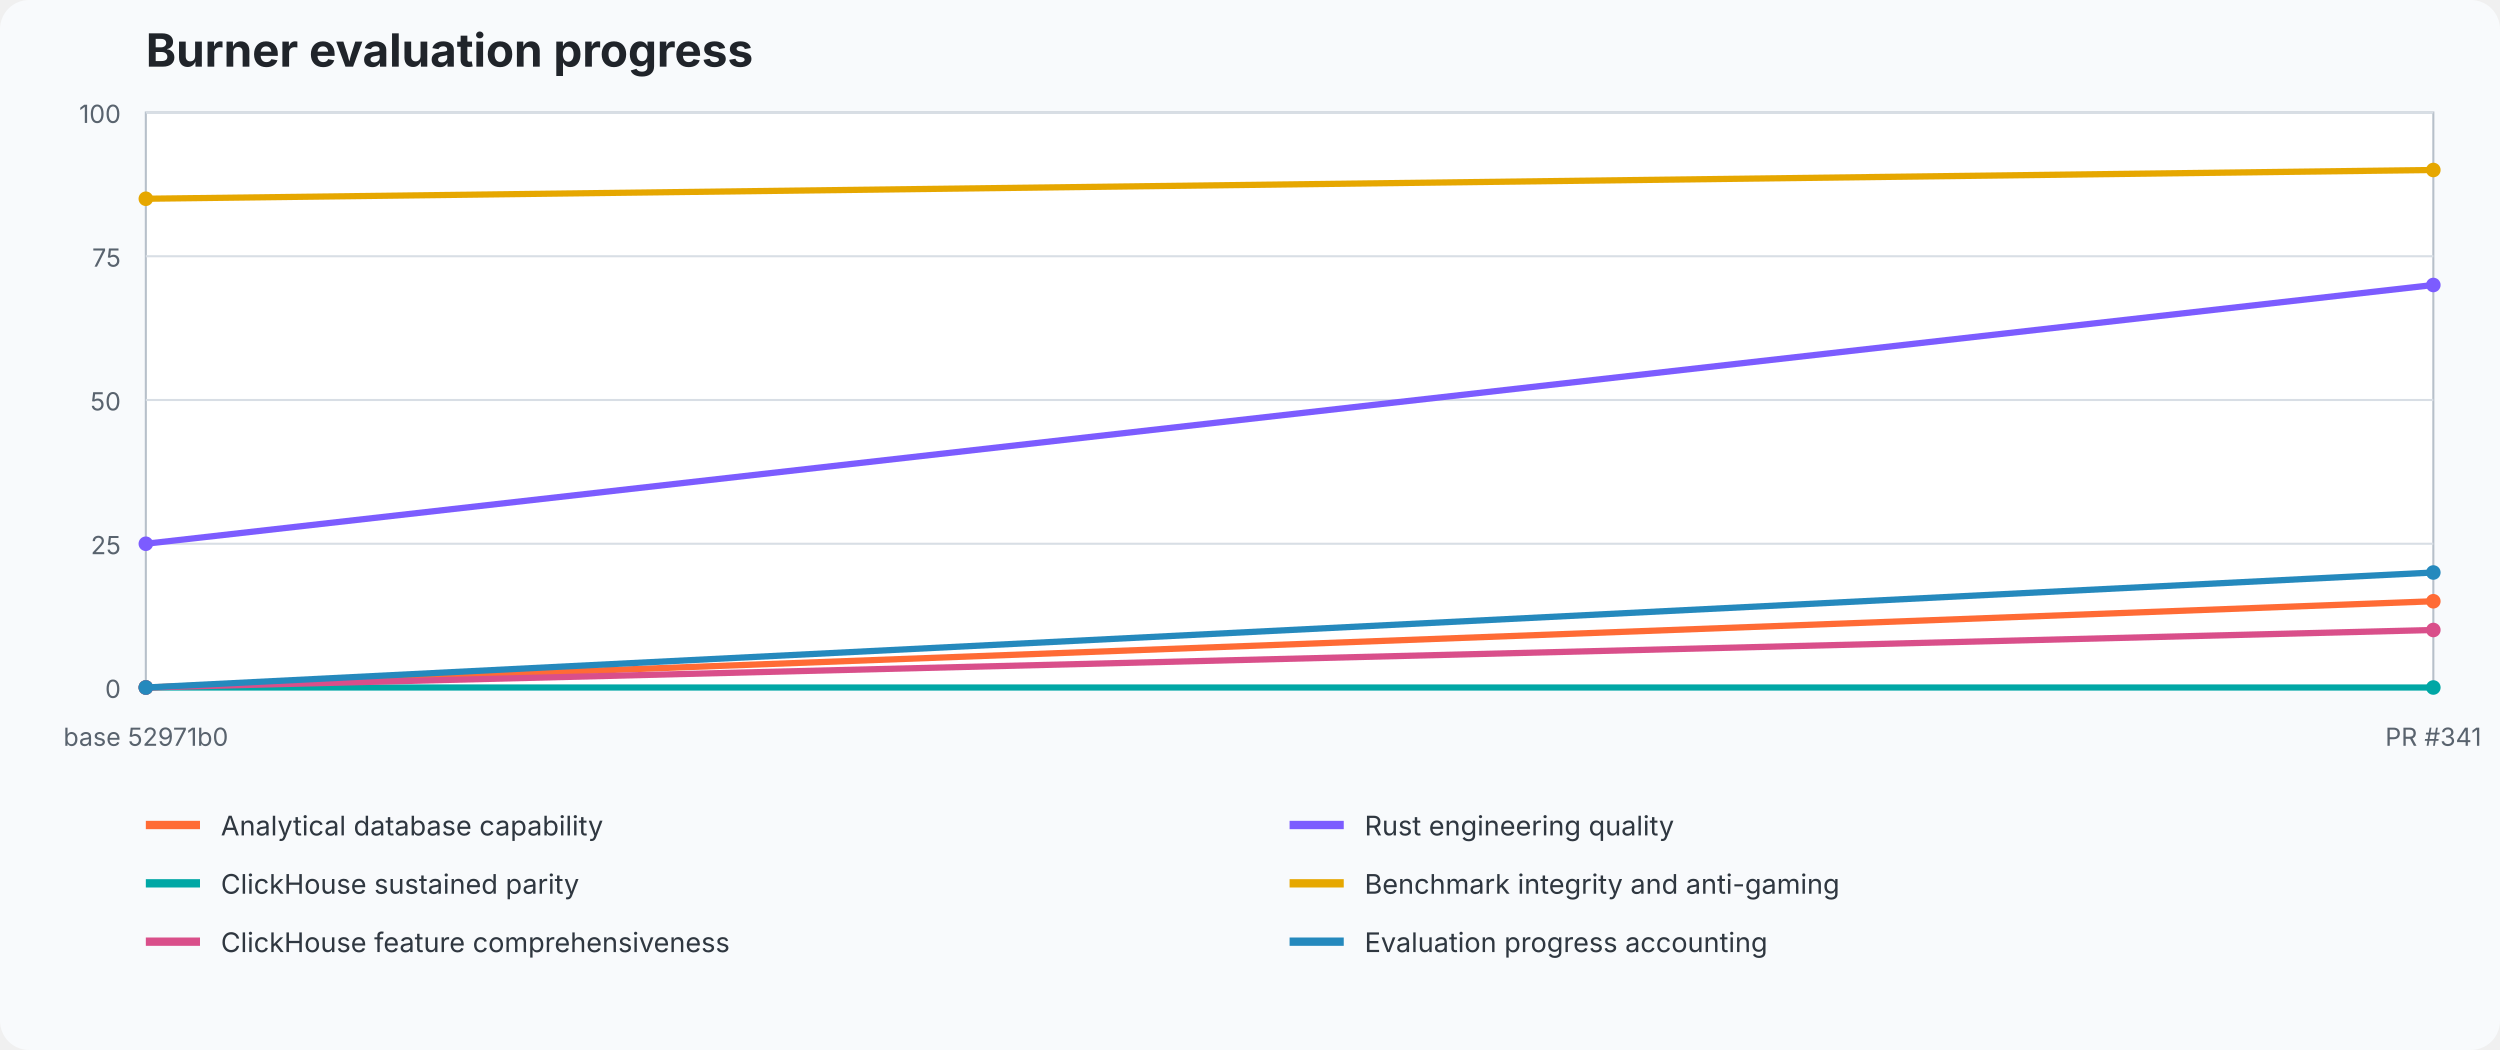
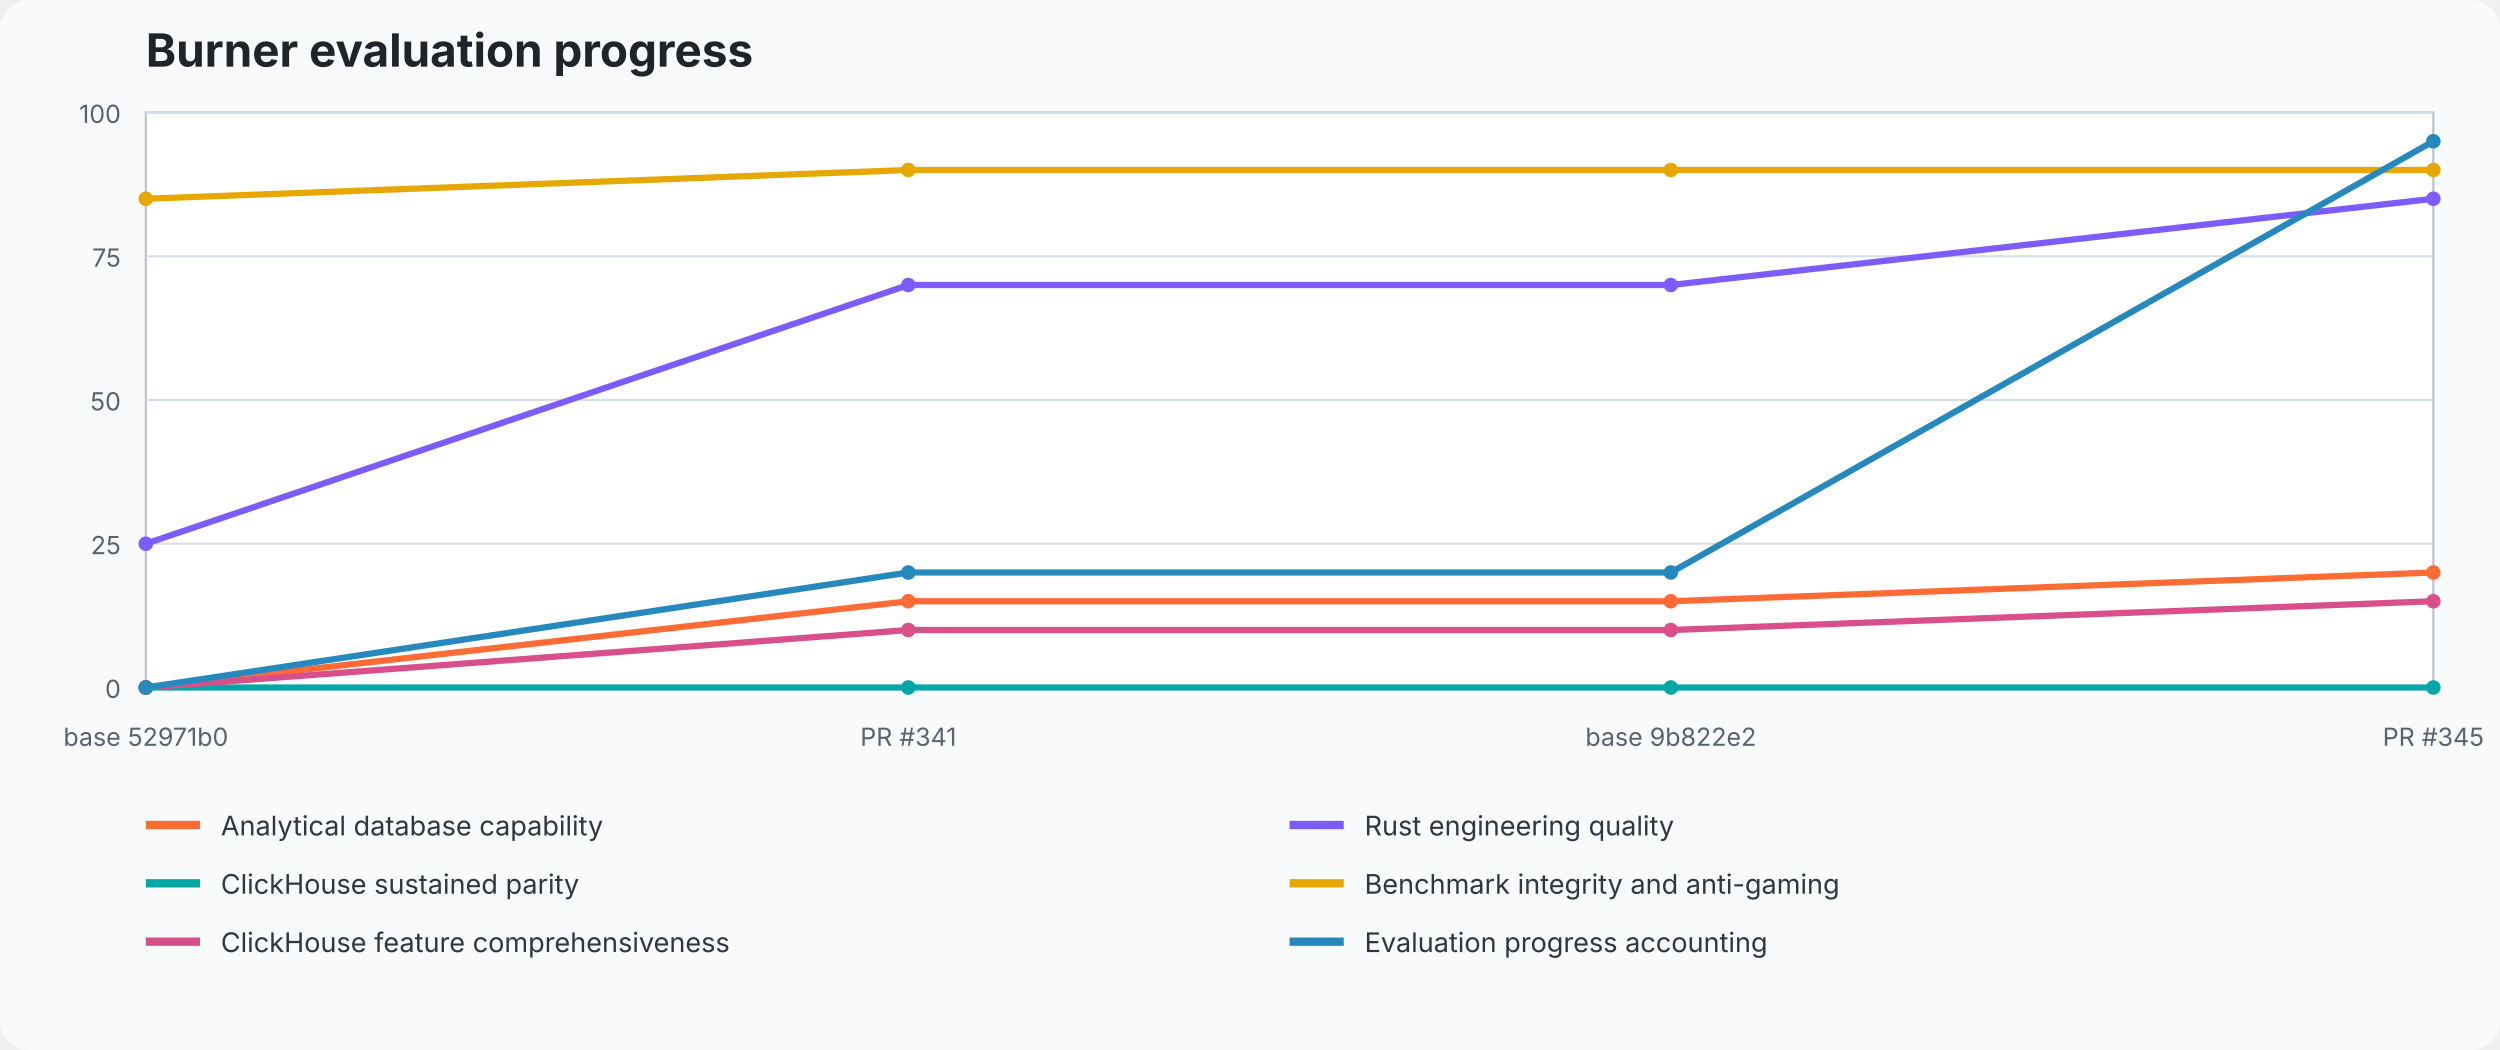
<svg xmlns="http://www.w3.org/2000/svg" width="1200" height="504" viewBox="0 0 1200 504" role="img" aria-labelledby="title desc">
  <style>text{font-family:ui-sans-serif,system-ui,-apple-system,BlinkMacSystemFont,"Segoe UI",sans-serif}.title{font-size:22px;font-weight:700;fill:#20242a}.axis{font-size:12px;fill:#59636e}.legend{font-size:13px;fill:#2f3740}.grid{stroke:#d8dee5;stroke-width:1}.plot{fill:#fff;stroke:#b7c0ca}</style>
  <rect width="100%" height="100%" fill="#f8fafc" rx="14" />
  <text x="70" y="32" class="title">Burner evaluation progress</text>
  <rect x="70" y="54" width="1098" height="276" class="plot" />
  <line x1="70" y1="330" x2="1168" y2="330" class="grid" />
  <text x="58" y="335" text-anchor="end" class="axis">0</text>
  <line x1="70" y1="261" x2="1168" y2="261" class="grid" />
  <text x="58" y="266" text-anchor="end" class="axis">25</text>
  <line x1="70" y1="192" x2="1168" y2="192" class="grid" />
  <text x="58" y="197" text-anchor="end" class="axis">50</text>
  <line x1="70" y1="123" x2="1168" y2="123" class="grid" />
  <text x="58" y="128" text-anchor="end" class="axis">75</text>
  <line x1="70" y1="54" x2="1168" y2="54" class="grid" />
  <text x="58" y="59" text-anchor="end" class="axis">100</text>
-   <polyline points="70.0,330.0 1168.0,288.6" fill="none" stroke="#ff6b35" stroke-width="3" stroke-linejoin="round" stroke-linecap="round" />
+   <polyline points="70.0,330.0 436.0,288.6 802.0,288.6 1168.0,274.8" fill="none" stroke="#ff6b35" stroke-width="3" stroke-linejoin="round" stroke-linecap="round" />
  <circle cx="70.0" cy="330.0" r="3.5" fill="#ff6b35" />
-   <circle cx="1168.0" cy="288.6" r="3.5" fill="#ff6b35" />
-   <polyline points="70.0,261.0 1168.0,136.8" fill="none" stroke="#7c5cff" stroke-width="3" stroke-linejoin="round" stroke-linecap="round" />
+   <circle cx="436.0" cy="288.6" r="3.5" fill="#ff6b35" />
+   <circle cx="802.0" cy="288.6" r="3.5" fill="#ff6b35" />
+   <circle cx="1168.0" cy="274.8" r="3.5" fill="#ff6b35" />
+   <polyline points="70.0,261.0 436.0,136.8 802.0,136.8 1168.0,95.4" fill="none" stroke="#7c5cff" stroke-width="3" stroke-linejoin="round" stroke-linecap="round" />
  <circle cx="70.0" cy="261.0" r="3.5" fill="#7c5cff" />
-   <circle cx="1168.0" cy="136.8" r="3.5" fill="#7c5cff" />
-   <polyline points="70.0,330.0 1168.0,330.0" fill="none" stroke="#00a7a5" stroke-width="3" stroke-linejoin="round" stroke-linecap="round" />
+   <circle cx="436.0" cy="136.8" r="3.5" fill="#7c5cff" />
+   <circle cx="802.0" cy="136.8" r="3.5" fill="#7c5cff" />
+   <circle cx="1168.0" cy="95.4" r="3.5" fill="#7c5cff" />
+   <polyline points="70.0,330.0 436.0,330.0 802.0,330.0 1168.0,330.0" fill="none" stroke="#00a7a5" stroke-width="3" stroke-linejoin="round" stroke-linecap="round" />
  <circle cx="70.0" cy="330.0" r="3.5" fill="#00a7a5" />
+   <circle cx="436.0" cy="330.0" r="3.5" fill="#00a7a5" />
+   <circle cx="802.0" cy="330.0" r="3.5" fill="#00a7a5" />
  <circle cx="1168.0" cy="330.0" r="3.5" fill="#00a7a5" />
-   <polyline points="70.0,95.4 1168.0,81.6" fill="none" stroke="#e6a700" stroke-width="3" stroke-linejoin="round" stroke-linecap="round" />
+   <polyline points="70.0,95.4 436.0,81.6 802.0,81.6 1168.0,81.6" fill="none" stroke="#e6a700" stroke-width="3" stroke-linejoin="round" stroke-linecap="round" />
  <circle cx="70.0" cy="95.4" r="3.5" fill="#e6a700" />
+   <circle cx="436.0" cy="81.6" r="3.5" fill="#e6a700" />
+   <circle cx="802.0" cy="81.6" r="3.5" fill="#e6a700" />
  <circle cx="1168.0" cy="81.6" r="3.5" fill="#e6a700" />
-   <polyline points="70.0,330.0 1168.0,302.4" fill="none" stroke="#d94f8a" stroke-width="3" stroke-linejoin="round" stroke-linecap="round" />
+   <polyline points="70.0,330.0 436.0,302.4 802.0,302.4 1168.0,288.6" fill="none" stroke="#d94f8a" stroke-width="3" stroke-linejoin="round" stroke-linecap="round" />
  <circle cx="70.0" cy="330.0" r="3.5" fill="#d94f8a" />
-   <circle cx="1168.0" cy="302.4" r="3.5" fill="#d94f8a" />
-   <polyline points="70.0,330.0 1168.0,274.8" fill="none" stroke="#2589bd" stroke-width="3" stroke-linejoin="round" stroke-linecap="round" />
+   <circle cx="436.0" cy="302.4" r="3.5" fill="#d94f8a" />
+   <circle cx="802.0" cy="302.4" r="3.5" fill="#d94f8a" />
+   <circle cx="1168.0" cy="288.6" r="3.5" fill="#d94f8a" />
+   <polyline points="70.0,330.0 436.0,274.8 802.0,274.8 1168.0,67.8" fill="none" stroke="#2589bd" stroke-width="3" stroke-linejoin="round" stroke-linecap="round" />
  <circle cx="70.0" cy="330.0" r="3.5" fill="#2589bd" />
-   <circle cx="1168.0" cy="274.8" r="3.5" fill="#2589bd" />
+   <circle cx="436.0" cy="274.8" r="3.5" fill="#2589bd" />
+   <circle cx="802.0" cy="274.8" r="3.5" fill="#2589bd" />
+   <circle cx="1168.0" cy="67.8" r="3.5" fill="#2589bd" />
  <text x="70" y="358" text-anchor="middle" class="axis">base 52971b0</text>
-   <text x="1168" y="358" text-anchor="middle" class="axis">PR #341</text>
+   <text x="436" y="358" text-anchor="middle" class="axis">PR #341</text>
+   <text x="802" y="358" text-anchor="middle" class="axis">base 9b822e2</text>
+   <text x="1168" y="358" text-anchor="middle" class="axis">PR #345</text>
  <line x1="70" y1="396" x2="96" y2="396" stroke="#ff6b35" stroke-width="4" />
  <text x="106" y="401" class="legend">Analytical database capability</text>
  <line x1="619" y1="396" x2="645" y2="396" stroke="#7c5cff" stroke-width="4" />
  <text x="655" y="401" class="legend">Rust engineering quality</text>
  <line x1="70" y1="424" x2="96" y2="424" stroke="#00a7a5" stroke-width="4" />
  <text x="106" y="429" class="legend">ClickHouse sustained parity</text>
  <line x1="619" y1="424" x2="645" y2="424" stroke="#e6a700" stroke-width="4" />
  <text x="655" y="429" class="legend">Benchmark integrity and anti-gaming</text>
  <line x1="70" y1="452" x2="96" y2="452" stroke="#d94f8a" stroke-width="4" />
  <text x="106" y="457" class="legend">ClickHouse feature comprehensiveness</text>
  <line x1="619" y1="452" x2="645" y2="452" stroke="#2589bd" stroke-width="4" />
  <text x="655" y="457" class="legend">Evaluation progress accounting</text>
</svg>
